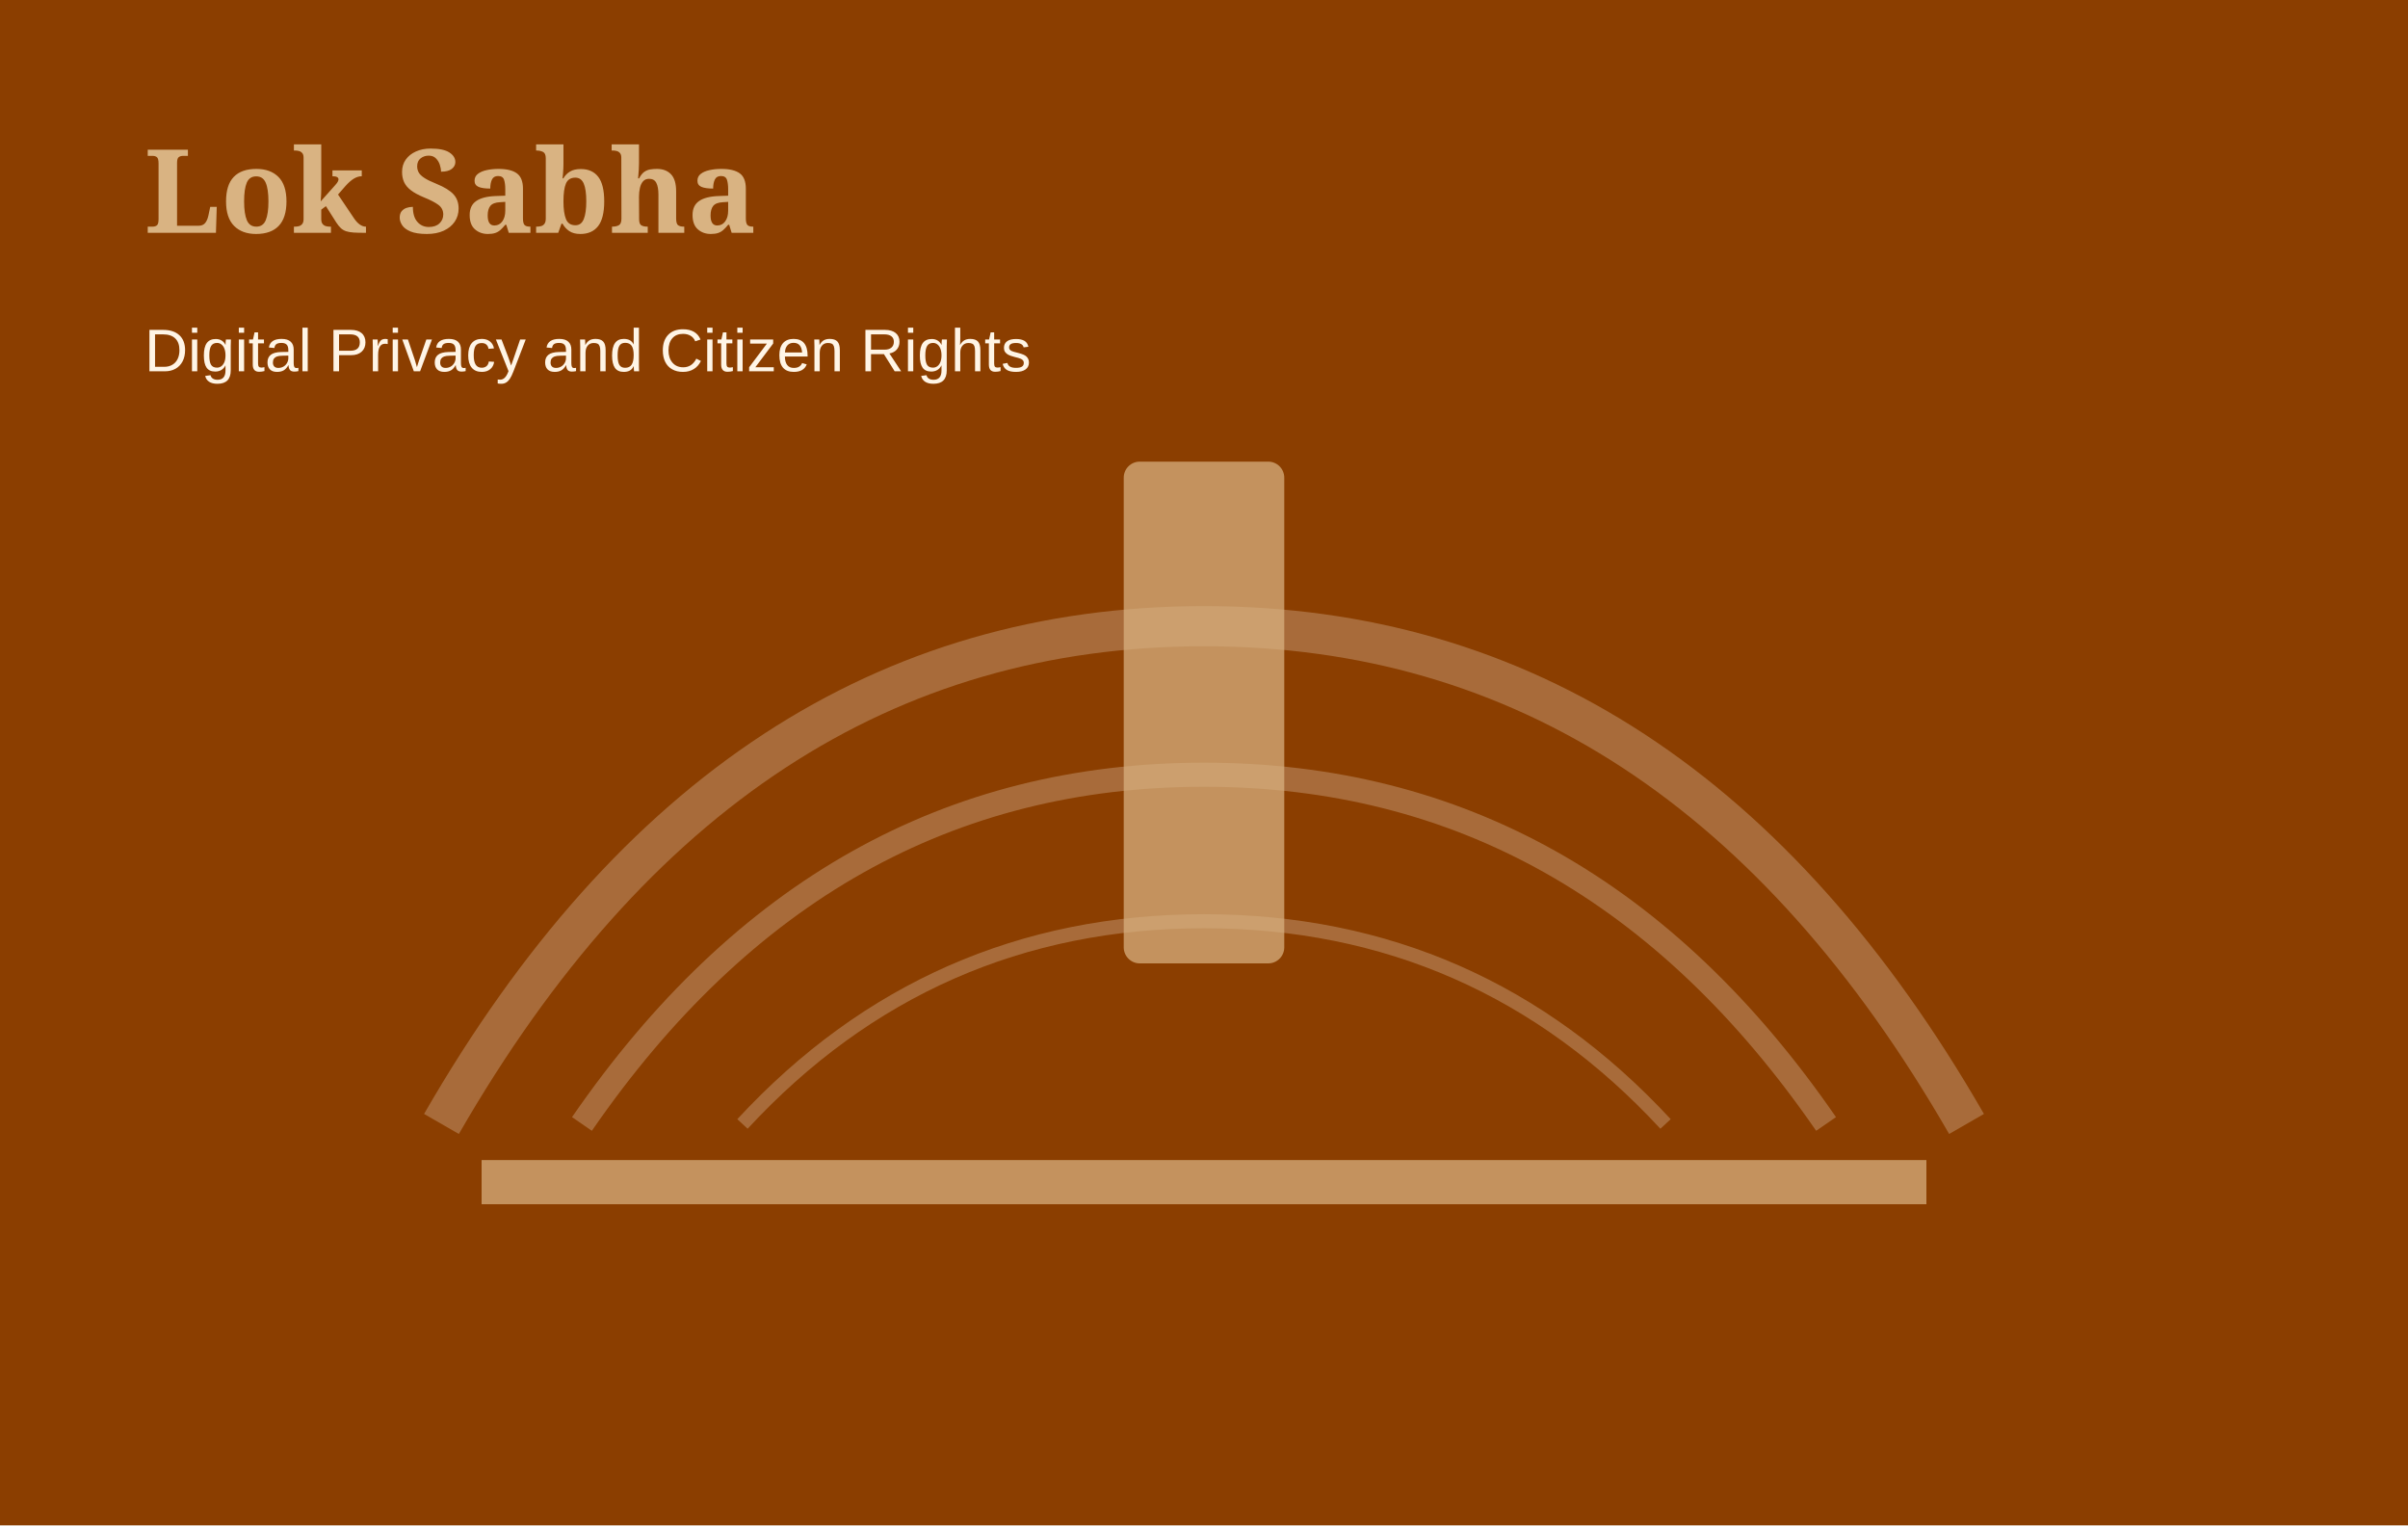
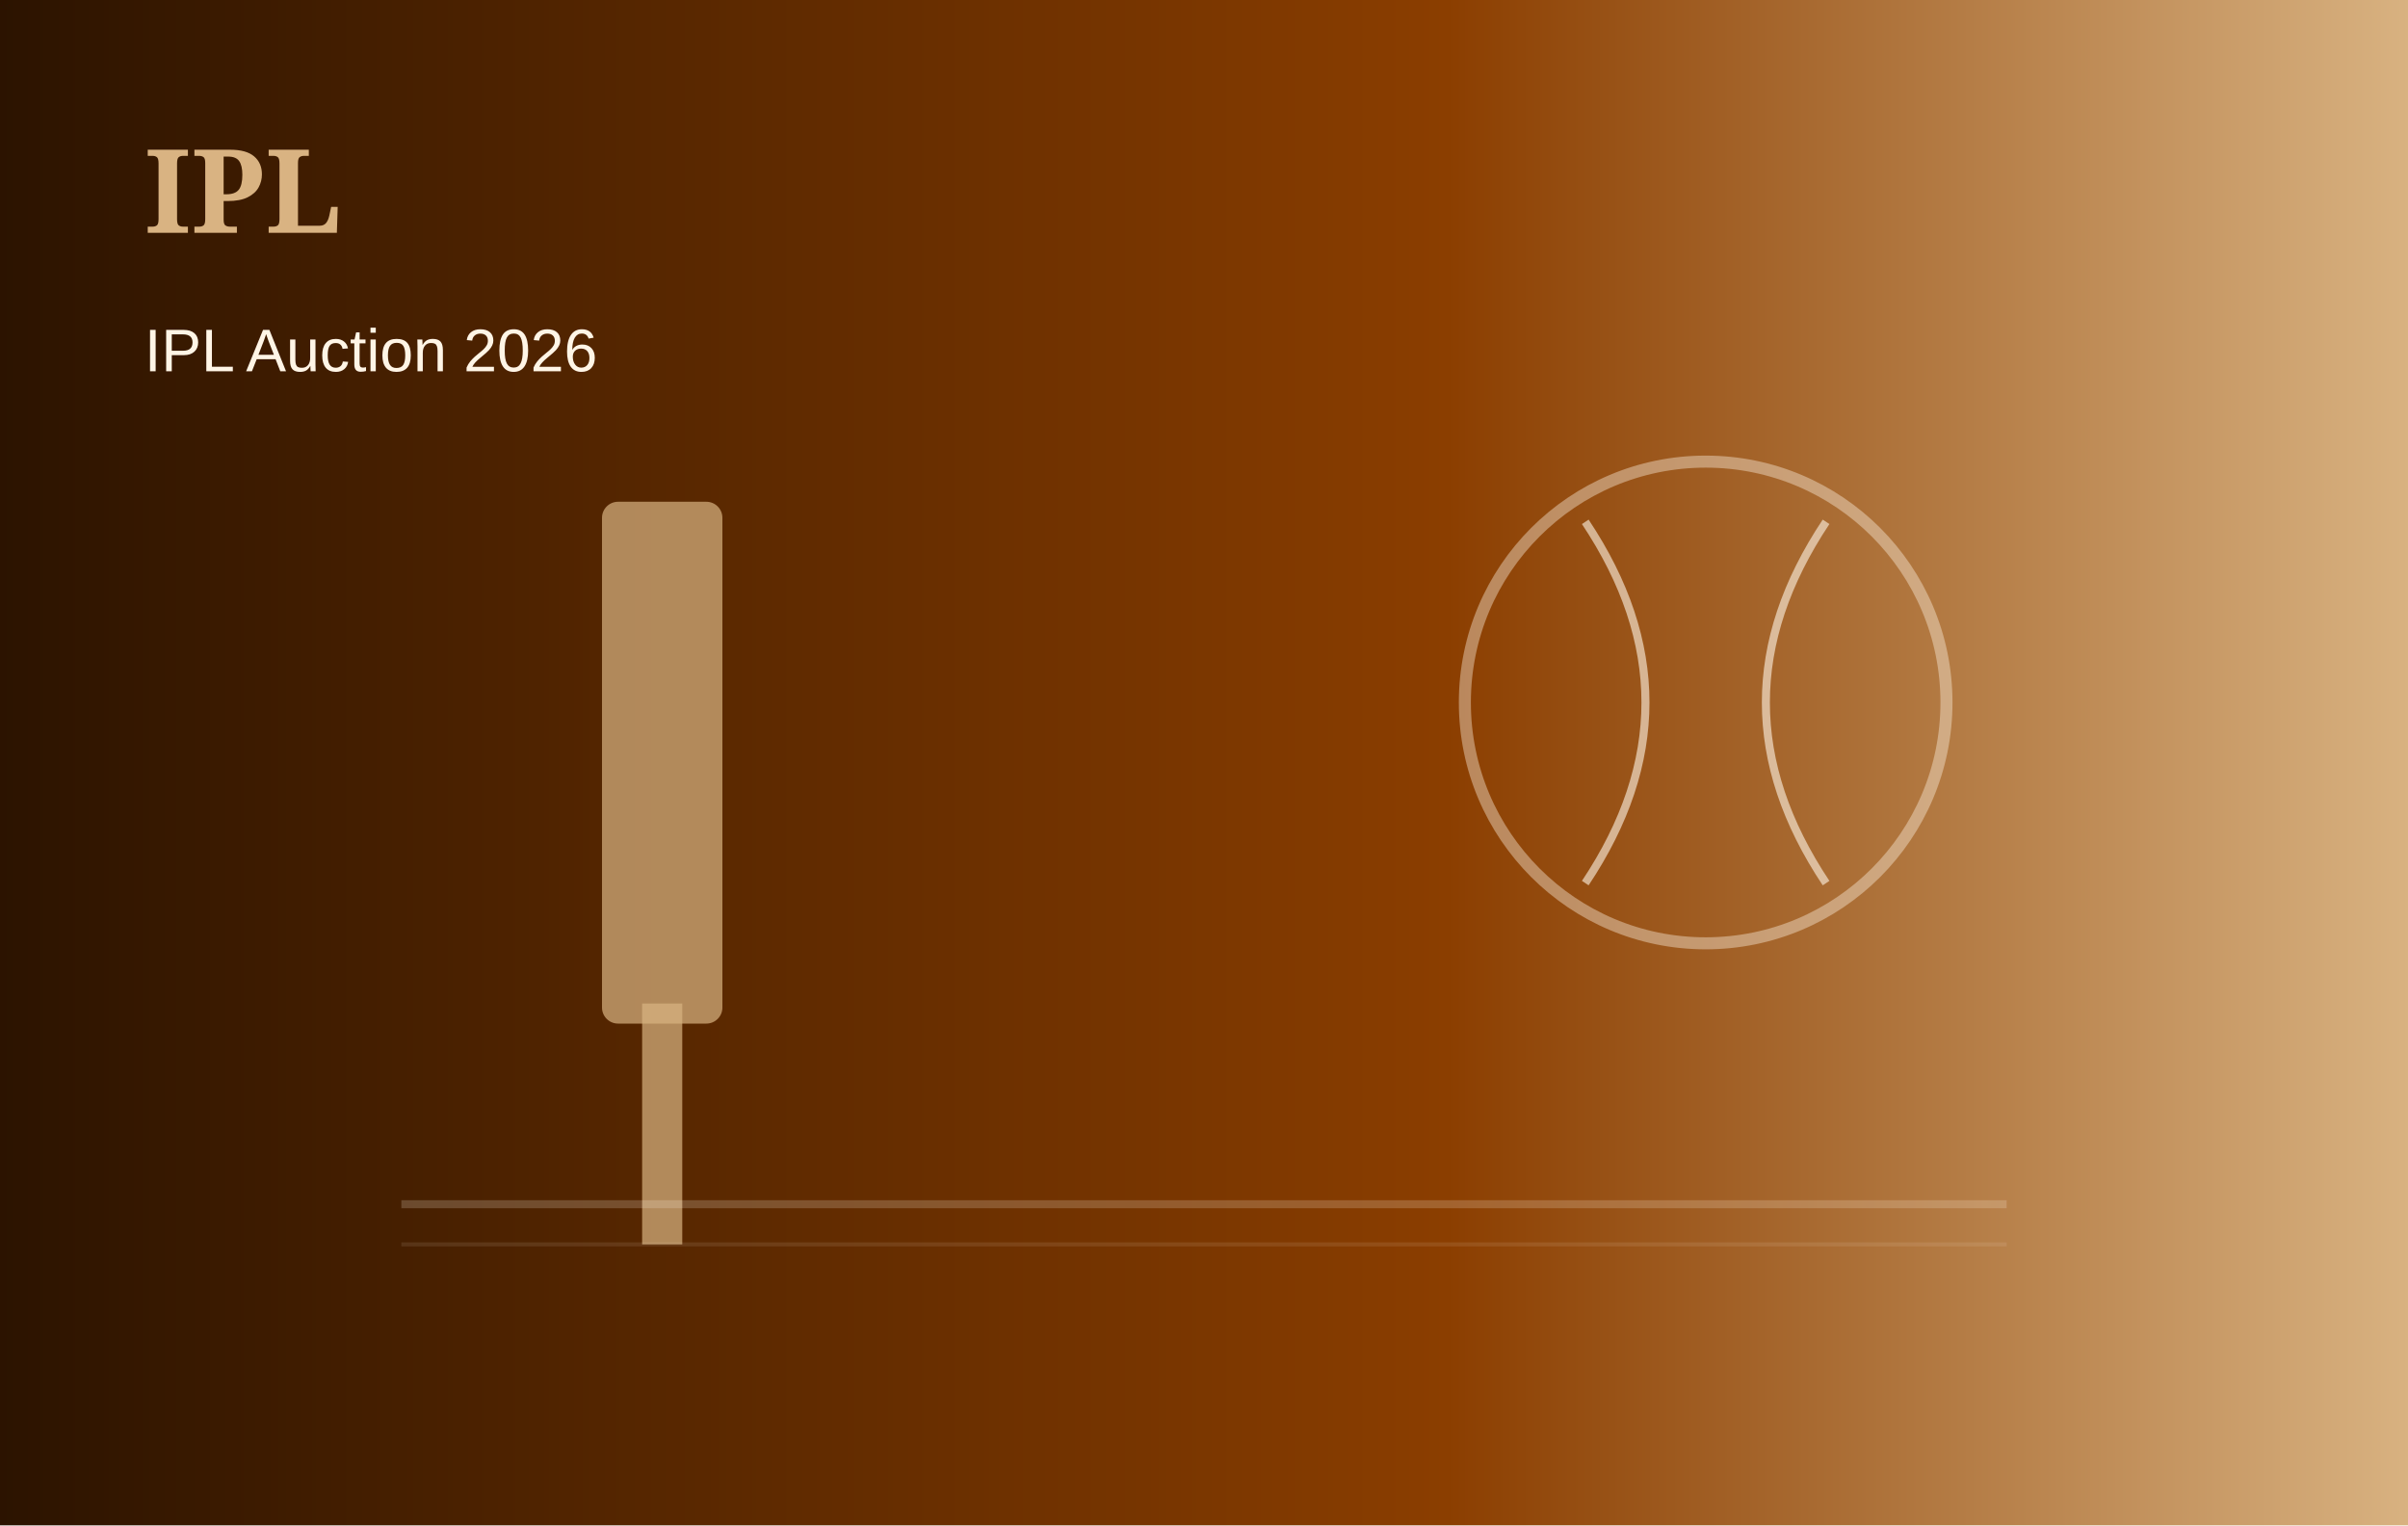
<svg xmlns="http://www.w3.org/2000/svg" width="1200" height="760" viewBox="0 0 1200 760">
-   <rect width="1200" height="760" fill="#8B3E00" />
-   <g fill="none" stroke="#FFF5E6" opacity=".25">
-     <path d="M220 560c95-165 221-248 380-248s285 83 380 248" stroke-width="20" />
-     <path d="M290 560c80-116 183-174 310-174s230 58 310 174" stroke-width="12" />
-     <path d="M370 560c62-67 139-101 230-101s168 34 230 101" stroke-width="7" />
-   </g>
-   <g fill="#D9B382" opacity=".72">
-     <rect x="240" y="578" width="720" height="22" />
-     <rect x="560" y="230" width="80" height="250" rx="8" />
-   </g>
-   <text x="72" y="116" fill="#D9B382" font-family="Georgia, serif" font-size="58" font-weight="700">Lok Sabha</text>
-   <text x="72" y="185" fill="#FFF5E6" font-family="Arial, sans-serif" font-size="30">Digital Privacy and Citizen Rights</text>
+   <defs>
+     <linearGradient id="g" x1="0" x2="1">
+       <stop stop-color="#2B1300" />
+       <stop offset=".6" stop-color="#8B3E00" />
+       <stop offset="1" stop-color="#D9B382" />
+     </linearGradient>
+   </defs>
+   <rect width="1200" height="760" fill="url(#g)" />
+   <circle cx="850" cy="350" r="120" fill="none" stroke="#FFF5E6" stroke-width="6" opacity=".4" />
+   <path d="M790 260 Q850 350 790 440" stroke="#FFF5E6" stroke-width="4" fill="none" opacity=".6" />
+   <path d="M910 260 Q850 350 910 440" stroke="#FFF5E6" stroke-width="4" fill="none" opacity=".6" />
+   <rect x="300" y="250" width="60" height="260" rx="8" fill="#D9B382" opacity=".7" />
+   <rect x="320" y="500" width="20" height="120" fill="#D9B382" opacity=".7" />
+   <line x1="200" y1="600" x2="1000" y2="600" stroke="#FFF5E6" opacity=".2" stroke-width="4" />
+   <line x1="200" y1="620" x2="1000" y2="620" stroke="#FFF5E6" opacity=".1" stroke-width="2" />
+   <text x="72" y="116" fill="#D9B382" font-family="Georgia, serif" font-size="58" font-weight="700">
+     IPL
+   </text>
+   <text x="72" y="185" fill="#FFF5E6" font-family="Arial, sans-serif" font-size="30">
+     IPL Auction 2026
+   </text>
</svg>
